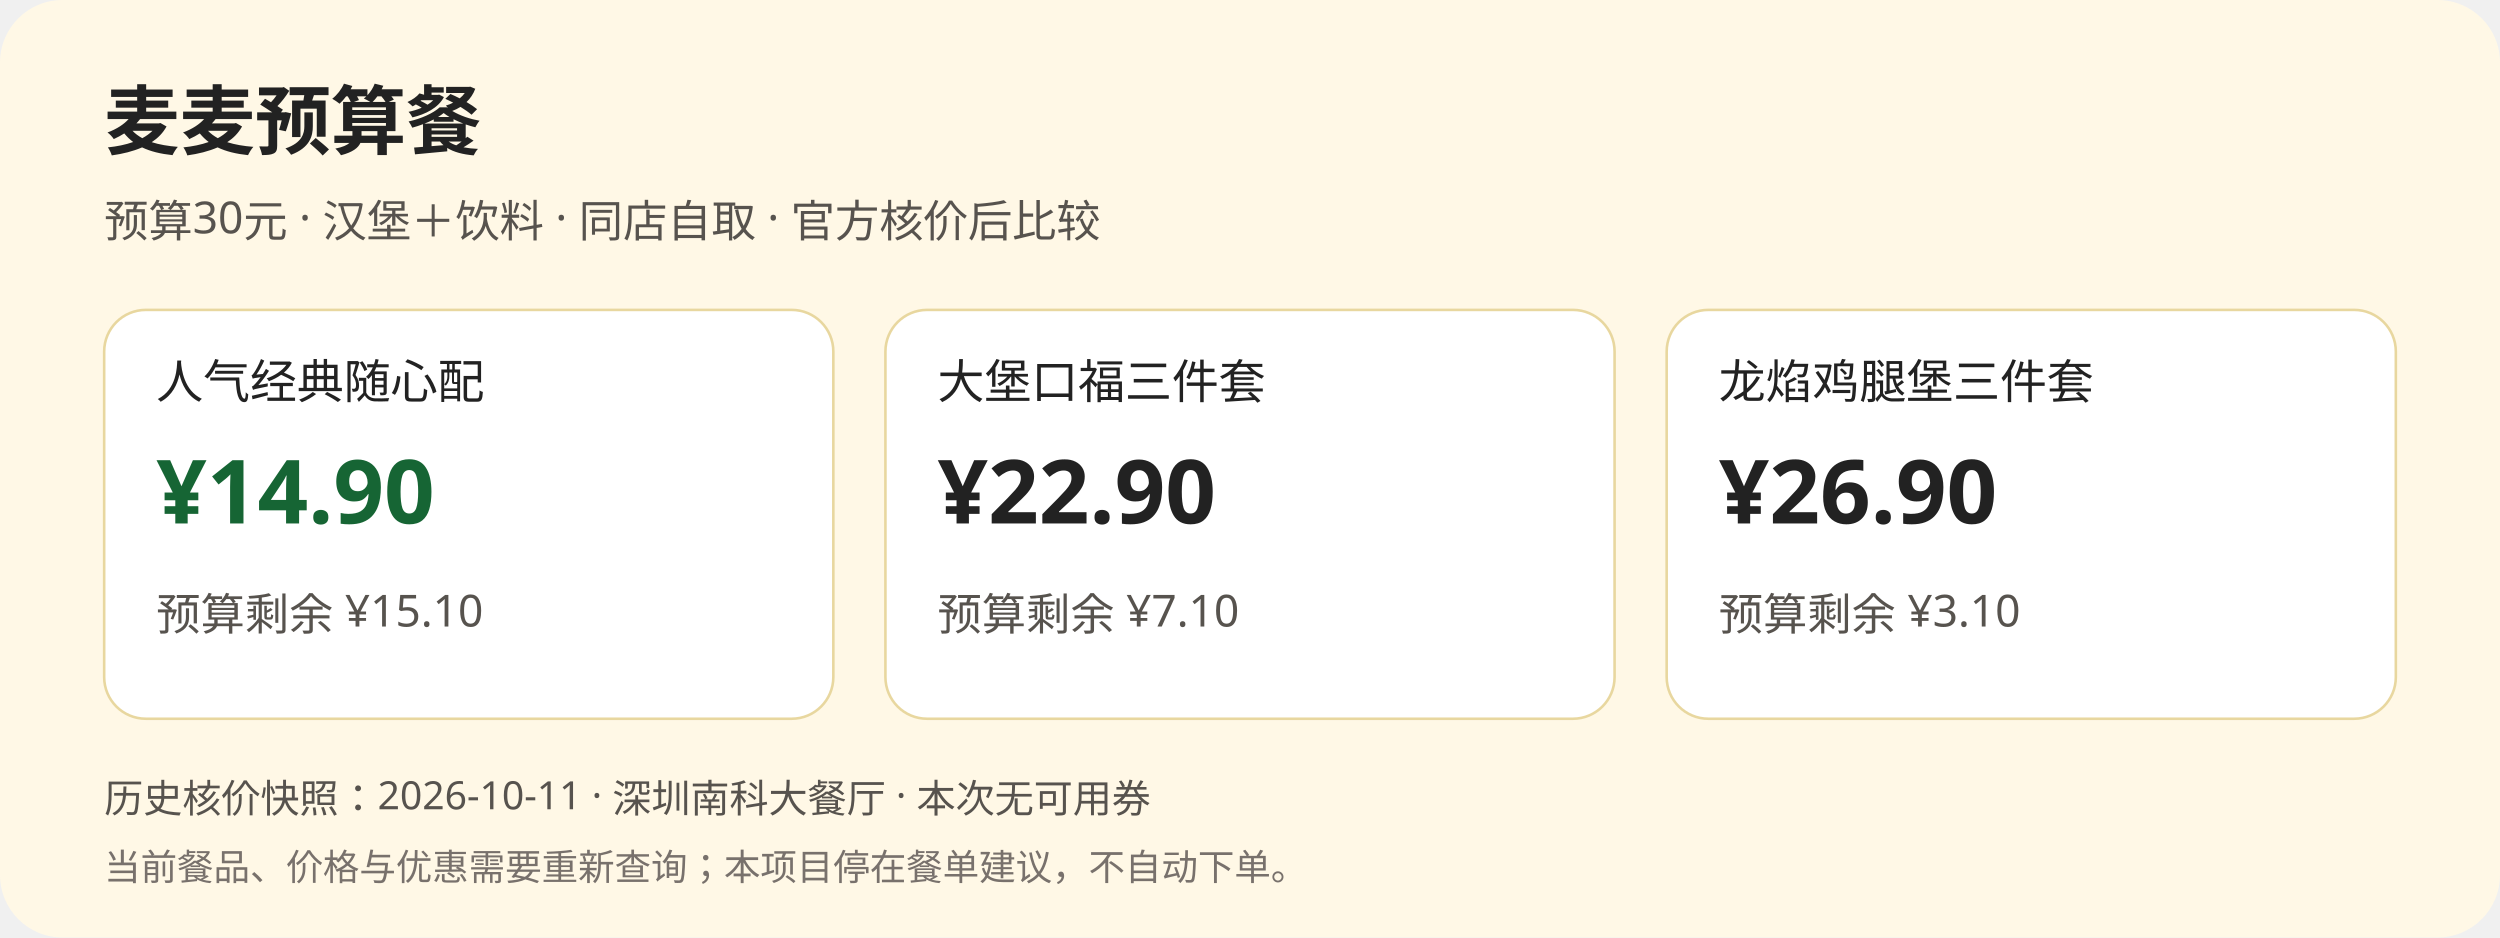
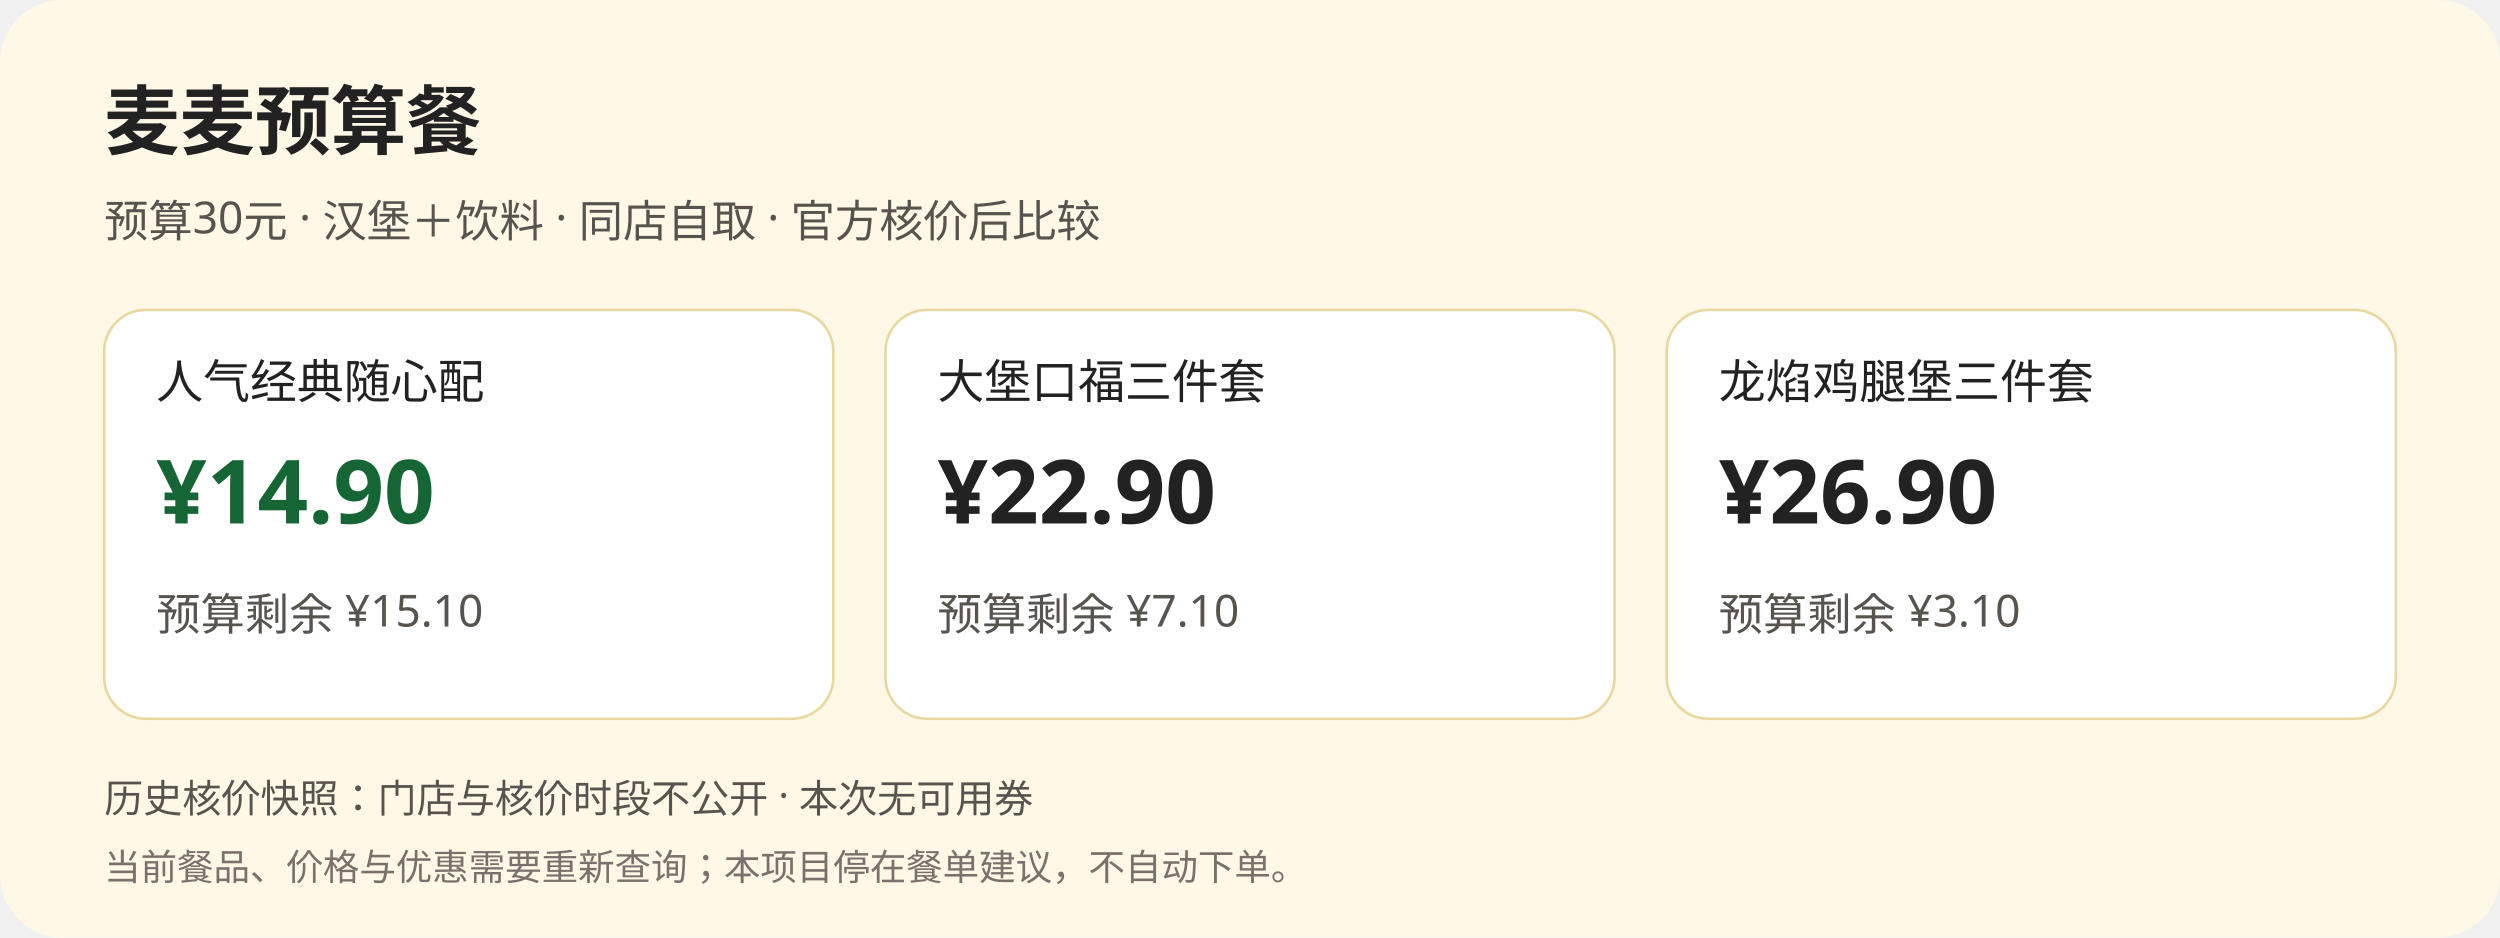
<svg xmlns="http://www.w3.org/2000/svg" width="960" height="360" viewBox="0 0 960 360" role="img" aria-labelledby="title desc">
  <rect width="960" height="360" rx="24" fill="#fff8e6" />
  <text x="40" y="57" font-family="Microsoft YaHei, sans-serif" font-size="29" font-weight="700" fill="#222">麦麦预算餐</text>
  <text x="40" y="91" font-family="Microsoft YaHei, sans-serif" font-size="17" fill="#57534e">预算30元 · 汉堡＋饮料 · 同店自取 · 官方核价后比较</text>
  <g font-family="Microsoft YaHei, sans-serif">
    <rect x="40" y="119" width="280" height="157" rx="16" fill="#fff" stroke="#e8d79f" />
    <text x="60" y="153" font-size="18" fill="#222">人气经典随心配</text>
    <text x="60" y="201" font-size="34" font-weight="700" fill="#166534">¥14.90</text>
    <text x="60" y="242" font-size="17" fill="#57534e">预算剩余 ¥15.10</text>
    <rect x="340" y="119" width="280" height="157" rx="16" fill="#fff" stroke="#e8d79f" />
    <text x="360" y="153" font-size="18" fill="#222">大堡口福三件套</text>
    <text x="360" y="201" font-size="34" font-weight="700" fill="#222">¥22.90</text>
    <text x="360" y="242" font-size="17" fill="#57534e">预算剩余 ¥7.10</text>
    <rect x="640" y="119" width="280" height="157" rx="16" fill="#fff" stroke="#e8d79f" />
    <text x="660" y="153" font-size="18" fill="#222">龙焰鸡腿堡三件套</text>
    <text x="660" y="201" font-size="34" font-weight="700" fill="#222">¥26.90</text>
    <text x="660" y="242" font-size="17" fill="#57534e">预算剩余 ¥3.10</text>
-     <text x="40" y="312" font-size="15" fill="#57534e">历史核价快照：2026-10-11 · 深圳南科大餐厅 · 本次无可用券</text>
+     <text x="40" y="312" font-size="15" fill="#57534e">历史核价快照：门店与核价时段不公开 · 本次无可用券</text>
    <text x="40" y="338" font-size="14" fill="#78716c">当前餐品、价格与优惠需要重新查询；本项目停在餐单建议，不自动下单。</text>
  </g>
</svg>
